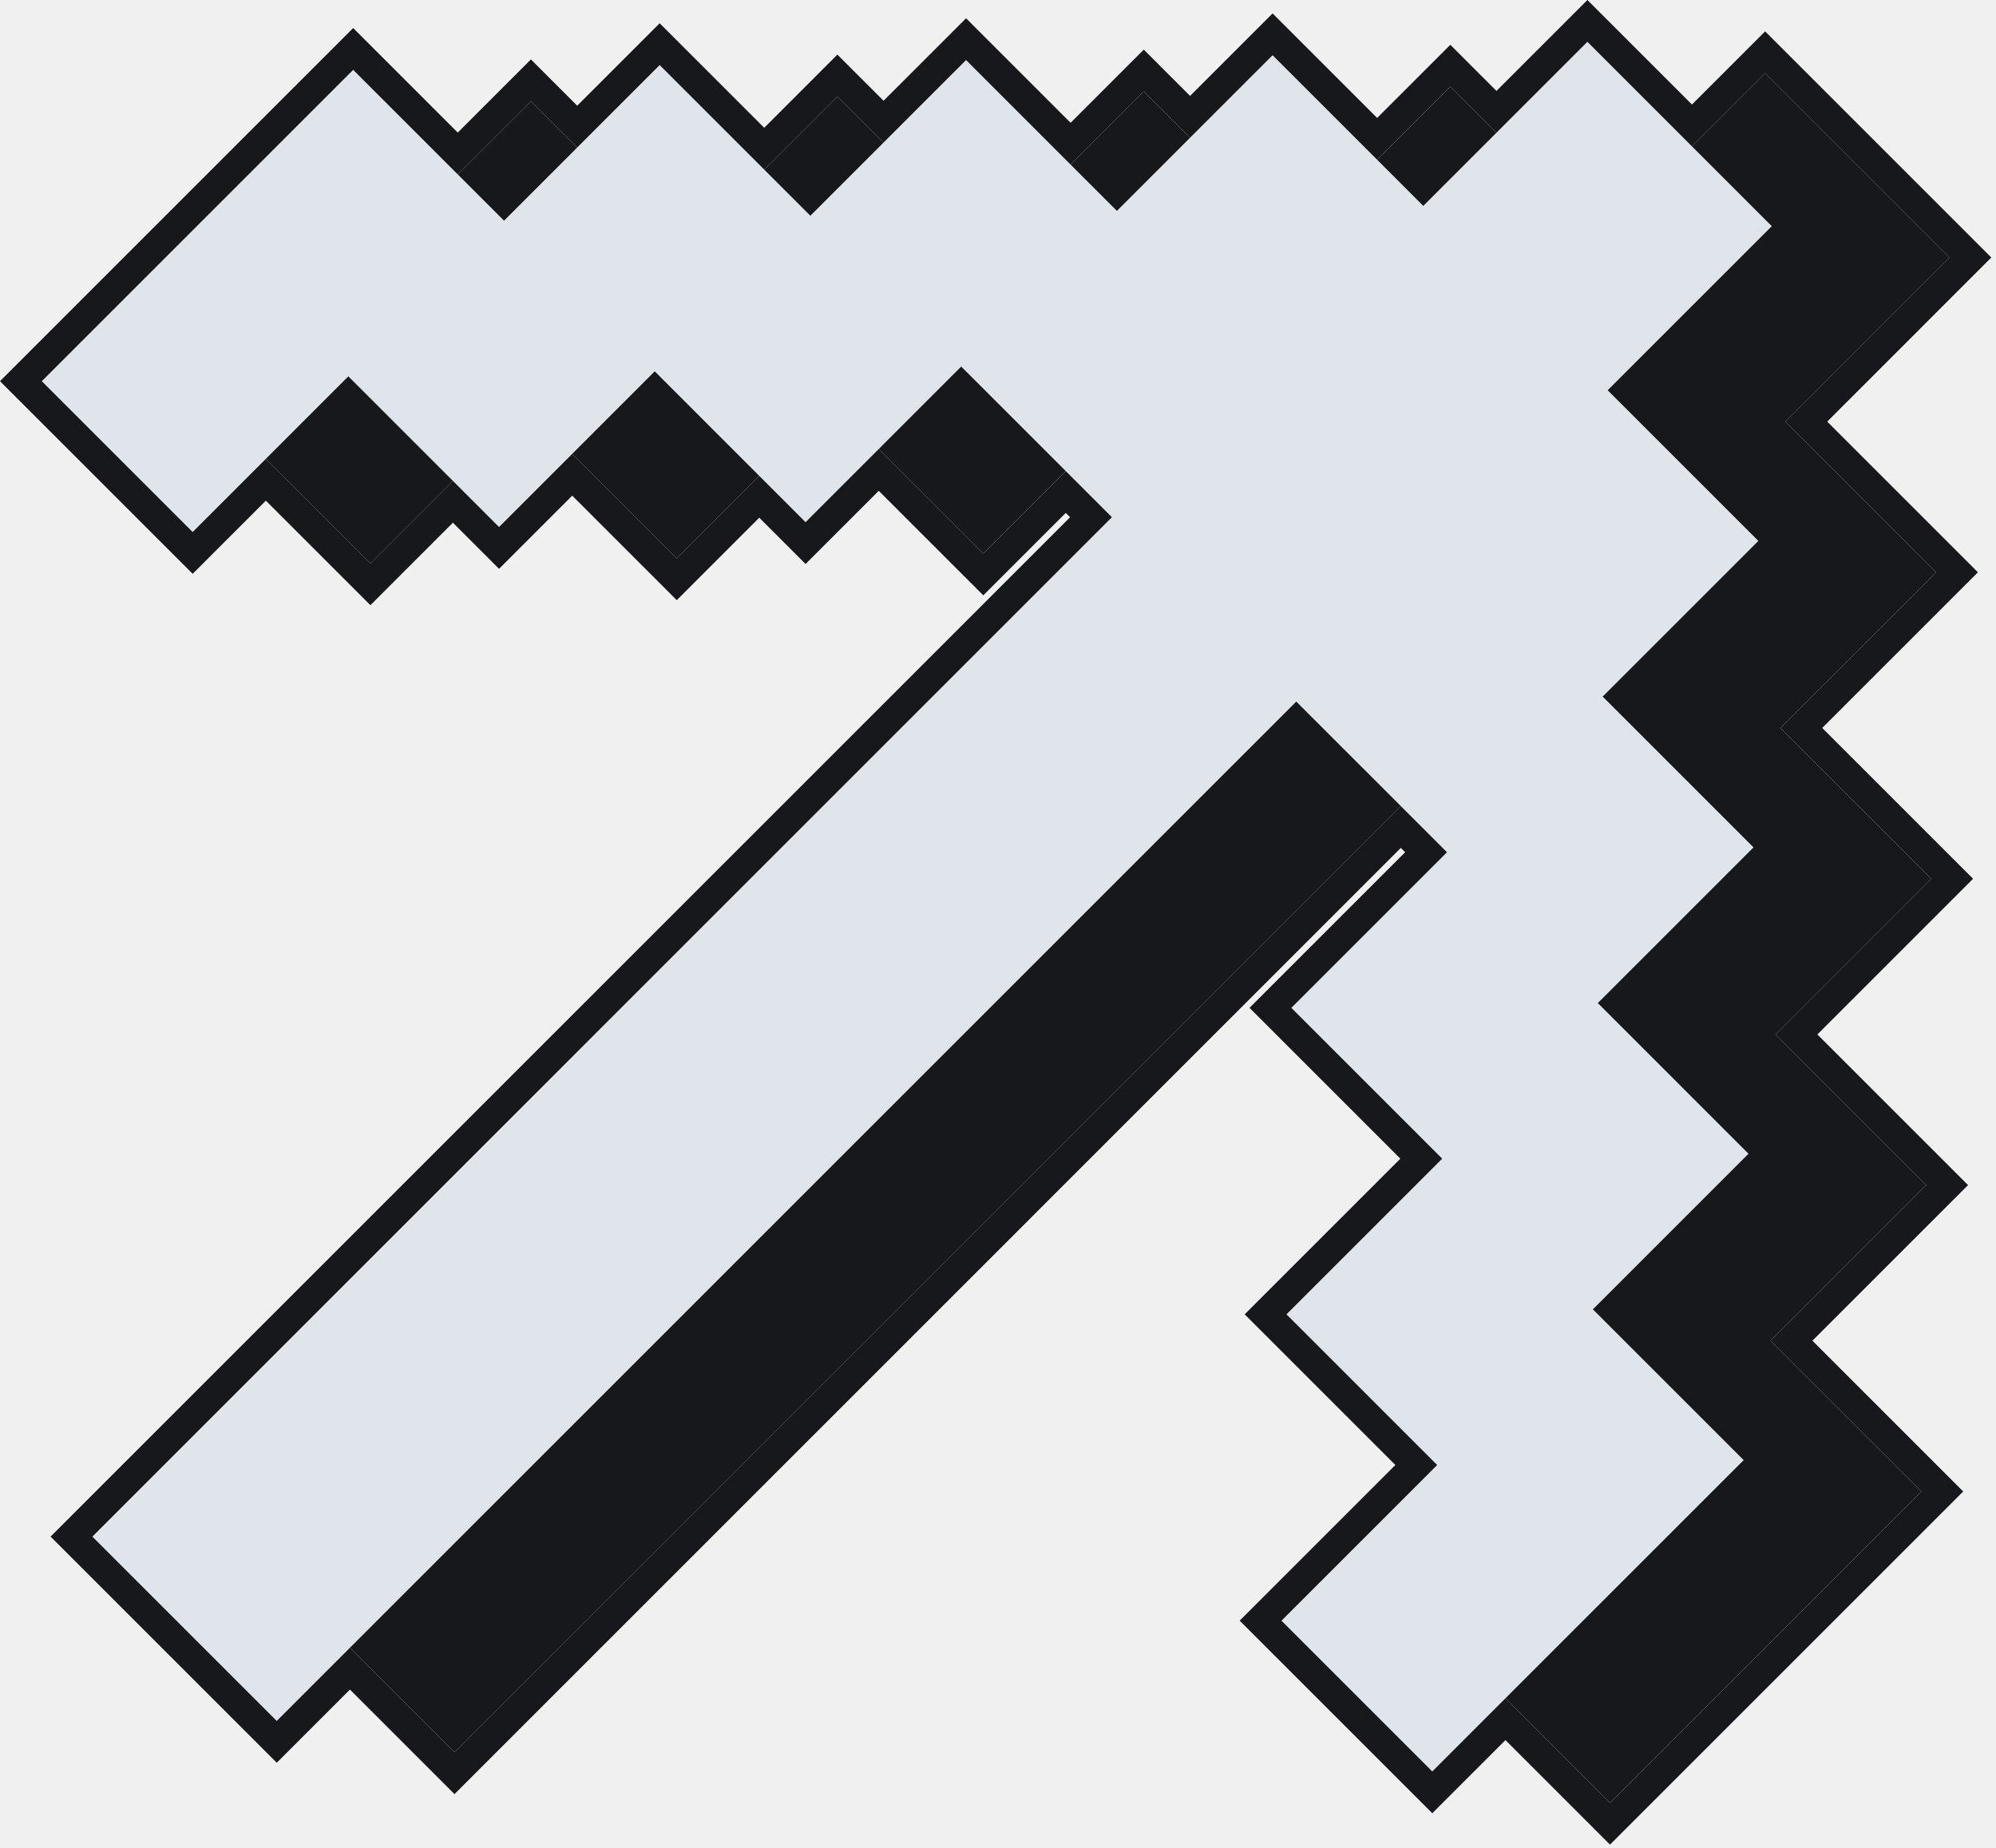
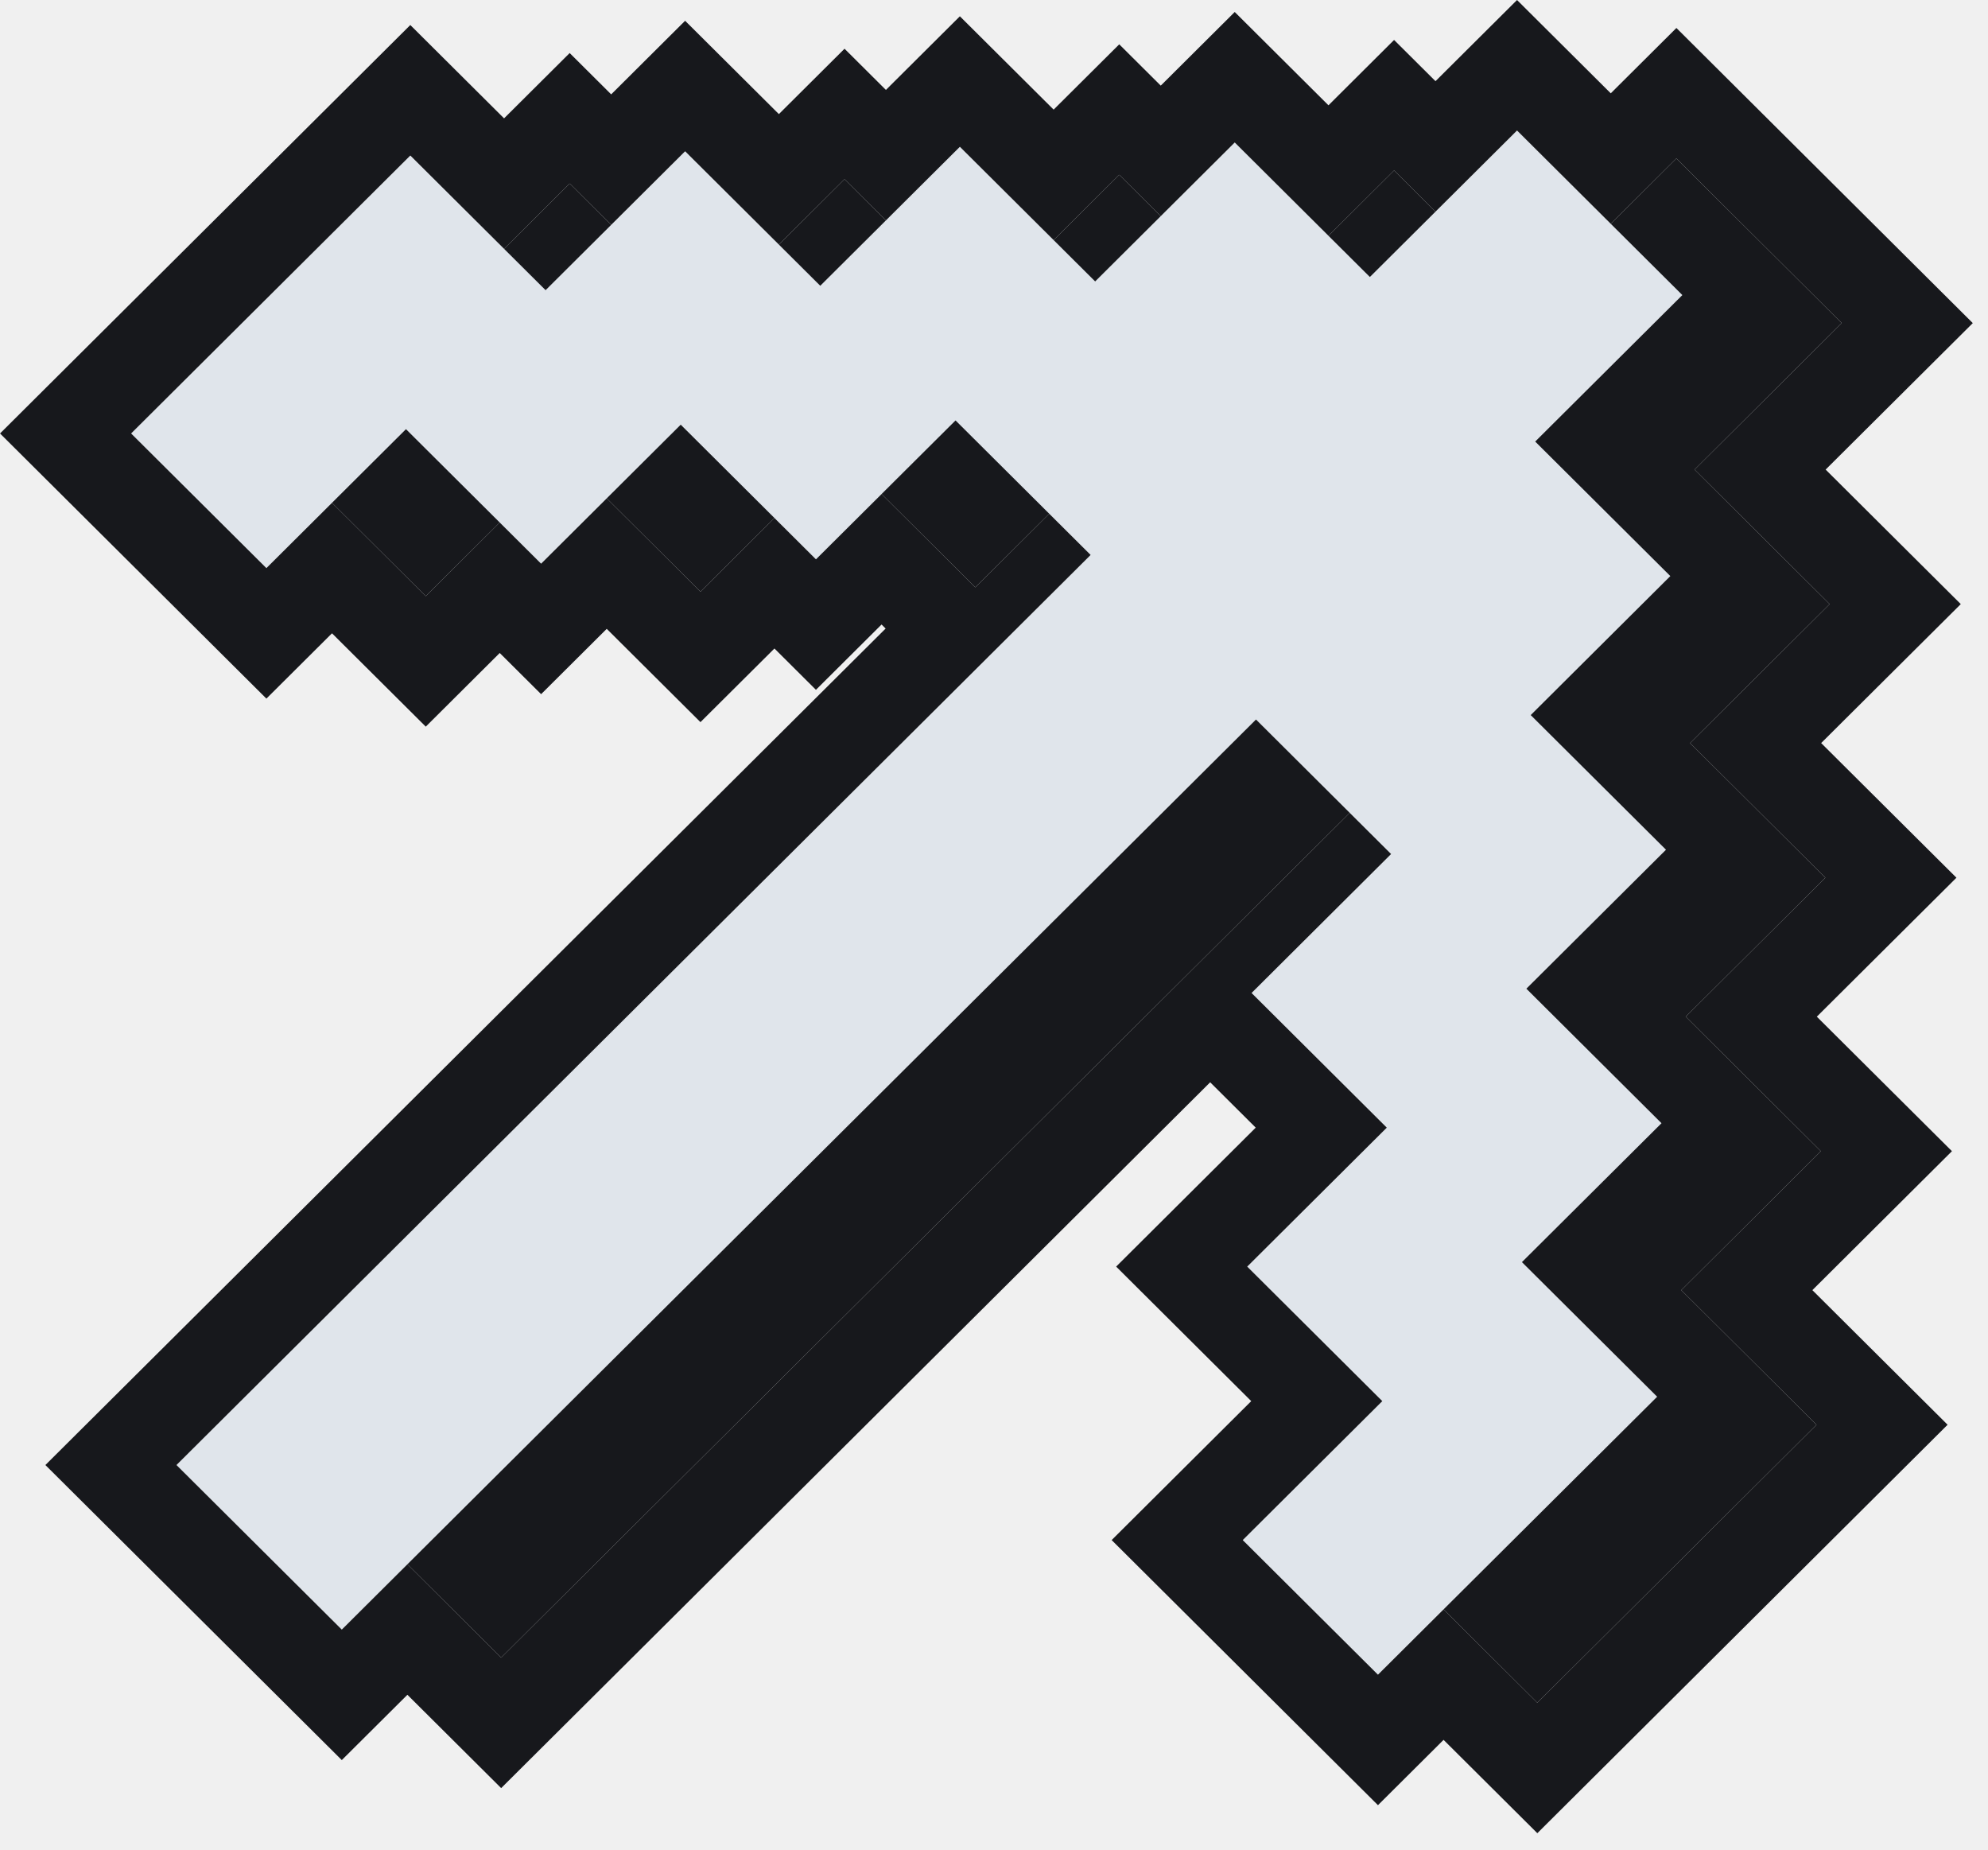
- <svg xmlns="http://www.w3.org/2000/svg" xmlns:xlink="http://www.w3.org/1999/xlink" width="135" height="125" viewBox="0 0 135 125" fill="none">
+ <svg xmlns="http://www.w3.org/2000/svg" xmlns:xlink="http://www.w3.org/1999/xlink" width="43" height="40" viewBox="0 0 43 40" fill="none">
  <use xlink:href="#stroke0_1229_63" fill="#17181C" />
  <use xlink:href="#stroke1_1229_63" fill="#E0E5EB" />
-   <mask id="stroke2_1229_63" maskUnits="userSpaceOnUse" x="-0.172" y="-0.172" width="135" height="125" fill="black">
-     <rect fill="white" x="-0.172" y="-0.172" width="135" height="125" />
+   <mask id="stroke2_1229_63" maskUnits="userSpaceOnUse" x="-0.164" y="-0.178" width="43" height="40" fill="black">
+     <rect fill="white" x="-0.164" y="-0.178" width="43" height="40" />
    <use xlink:href="#stroke0_1229_63" />
    <use xlink:href="#stroke1_1229_63" />
  </mask>
-   <path d="M18.268 106.066L87.225 37.11L77.033 26.918L66.506 37.444L56.304 27.242L45.774 37.772L35.582 27.58L25.052 38.11L14.849 27.907L35.909 6.847L46.112 17.05L56.638 6.523L66.83 16.715L77.36 6.185L87.563 16.388L98.093 5.858L108.285 16.049L119.385 4.95L131.855 17.42L120.756 28.52L130.948 38.712L120.417 49.242L130.62 59.445L120.09 69.975L130.282 80.167L119.755 90.693L129.954 100.892L108.894 121.953L98.695 111.754L109.225 101.223L99.033 91.031L109.563 80.501L99.361 70.299L109.887 59.772L99.695 49.58L30.739 118.537L18.268 106.066ZM6.248 103.945L75.204 34.988L65.012 24.796L54.485 35.323L44.283 25.12L33.753 35.651L23.561 25.459L13.031 35.989L2.828 25.786L23.888 4.726L34.091 14.928L44.617 4.402L54.809 14.594L65.34 4.064L75.542 14.266L86.072 3.736L96.264 13.928L107.364 2.828L119.835 15.299L108.735 26.399L118.927 36.591L108.397 47.121L118.599 57.323L108.069 67.853L118.261 78.046L107.735 88.572L117.934 98.771L96.873 119.831L86.674 109.632L97.204 99.102L87.012 88.91L97.543 78.38L87.34 68.177L97.867 57.651L87.674 47.459L18.718 116.415L6.248 103.945Z" stroke-width="4" stroke="#17181C" mask="url(#stroke2_1229_63)" />
+   <path d="M7.264 32.288L27.038 12.606L24.115 9.697L21.096 12.702L18.171 9.79L15.151 12.795L12.228 9.886L9.209 12.892L6.283 9.98L12.322 3.969L15.248 6.881L18.267 3.876L21.189 6.785L24.209 3.78L27.135 6.692L30.154 3.686L33.077 6.595L36.26 3.427L39.836 6.987L36.653 10.155L39.576 13.064L36.556 16.069L39.482 18.981L36.462 21.986L39.385 24.895L36.366 27.9L39.291 30.811L33.252 36.822L30.327 33.911L33.346 30.905L30.424 27.996L33.444 24.991L30.518 22.079L33.536 19.075L30.614 16.166L10.84 35.847L7.264 32.288ZM3.817 31.682L23.59 12.001L20.668 9.092L17.649 12.096L14.724 9.184L11.704 12.19L8.781 9.281L5.762 12.286L2.836 9.374L8.875 3.363L11.801 6.275L14.819 3.271L17.742 6.18L20.762 3.174L23.688 6.086L26.707 3.081L29.63 5.99L32.813 2.822L36.389 6.381L33.206 9.549L36.129 12.458L33.109 15.464L36.035 18.376L33.015 21.381L35.938 24.29L32.919 27.294L35.844 30.205L29.805 36.216L26.88 33.305L29.899 30.3L26.977 27.391L29.996 24.386L27.071 21.474L30.089 18.469L27.167 15.56L7.393 35.241L3.817 31.682Z" stroke-width="4" stroke="#17181C" mask="url(#stroke2_1229_63)" />
  <defs>
-     <path id="stroke0_1229_63" d="M18.268 106.066L87.225 37.11L77.033 26.918L66.506 37.444L56.304 27.242L45.774 37.772L35.582 27.58L25.052 38.11L14.849 27.907L35.909 6.847L46.112 17.05L56.638 6.523L66.83 16.715L77.36 6.185L87.563 16.388L98.093 5.858L108.285 16.049L119.385 4.95L131.855 17.42L120.756 28.52L130.948 38.712L120.417 49.242L130.62 59.445L120.09 69.975L130.282 80.167L119.755 90.693L129.954 100.892L108.894 121.953L98.695 111.754L109.225 101.223L99.033 91.031L109.563 80.501L99.361 70.299L109.887 59.772L99.695 49.58L30.739 118.537L18.268 106.066Z" fill-rule="evenodd" clip-rule="evenodd" />
-     <path id="stroke1_1229_63" d="M6.248 103.945L75.204 34.988L65.012 24.796L54.485 35.323L44.283 25.12L33.753 35.651L23.561 25.459L13.031 35.989L2.828 25.786L23.888 4.726L34.091 14.928L44.617 4.402L54.809 14.594L65.34 4.064L75.542 14.266L86.072 3.736L96.264 13.928L107.364 2.828L119.835 15.299L108.735 26.399L118.927 36.591L108.397 47.121L118.599 57.323L108.069 67.853L118.261 78.046L107.735 88.572L117.934 98.771L96.873 119.831L86.674 109.632L97.204 99.102L87.012 88.91L97.543 78.38L87.34 68.177L97.867 57.651L87.674 47.459L18.718 116.415L6.248 103.945Z" fill-rule="evenodd" clip-rule="evenodd" />
+     <path id="stroke0_1229_63" d="M7.264 32.288L27.038 12.606L24.115 9.697L21.096 12.702L18.171 9.79L15.151 12.795L12.228 9.886L9.209 12.892L6.283 9.98L12.322 3.969L15.248 6.881L18.267 3.876L21.189 6.785L24.209 3.78L27.135 6.692L30.154 3.686L33.077 6.595L36.26 3.427L39.836 6.987L36.653 10.155L39.576 13.064L36.556 16.069L39.482 18.981L36.462 21.986L39.385 24.895L36.366 27.9L39.291 30.811L33.252 36.822L30.327 33.911L33.346 30.905L30.424 27.996L33.444 24.991L30.518 22.079L33.536 19.075L30.614 16.166L10.84 35.847L7.264 32.288Z" fill-rule="evenodd" clip-rule="evenodd" />
+     <path id="stroke1_1229_63" d="M3.817 31.682L23.59 12.001L20.668 9.092L17.649 12.096L14.724 9.184L11.704 12.19L8.781 9.281L5.762 12.286L2.836 9.374L8.875 3.363L11.801 6.275L14.819 3.271L17.742 6.18L20.762 3.174L23.688 6.086L26.707 3.081L29.63 5.99L32.813 2.822L36.389 6.381L33.206 9.549L36.129 12.458L33.109 15.464L36.035 18.376L33.015 21.381L35.938 24.29L32.919 27.294L35.844 30.205L29.805 36.216L26.88 33.305L29.899 30.3L26.977 27.391L29.996 24.386L27.071 21.474L30.089 18.469L27.167 15.56L7.393 35.241L3.817 31.682Z" fill-rule="evenodd" clip-rule="evenodd" />
  </defs>
</svg>
